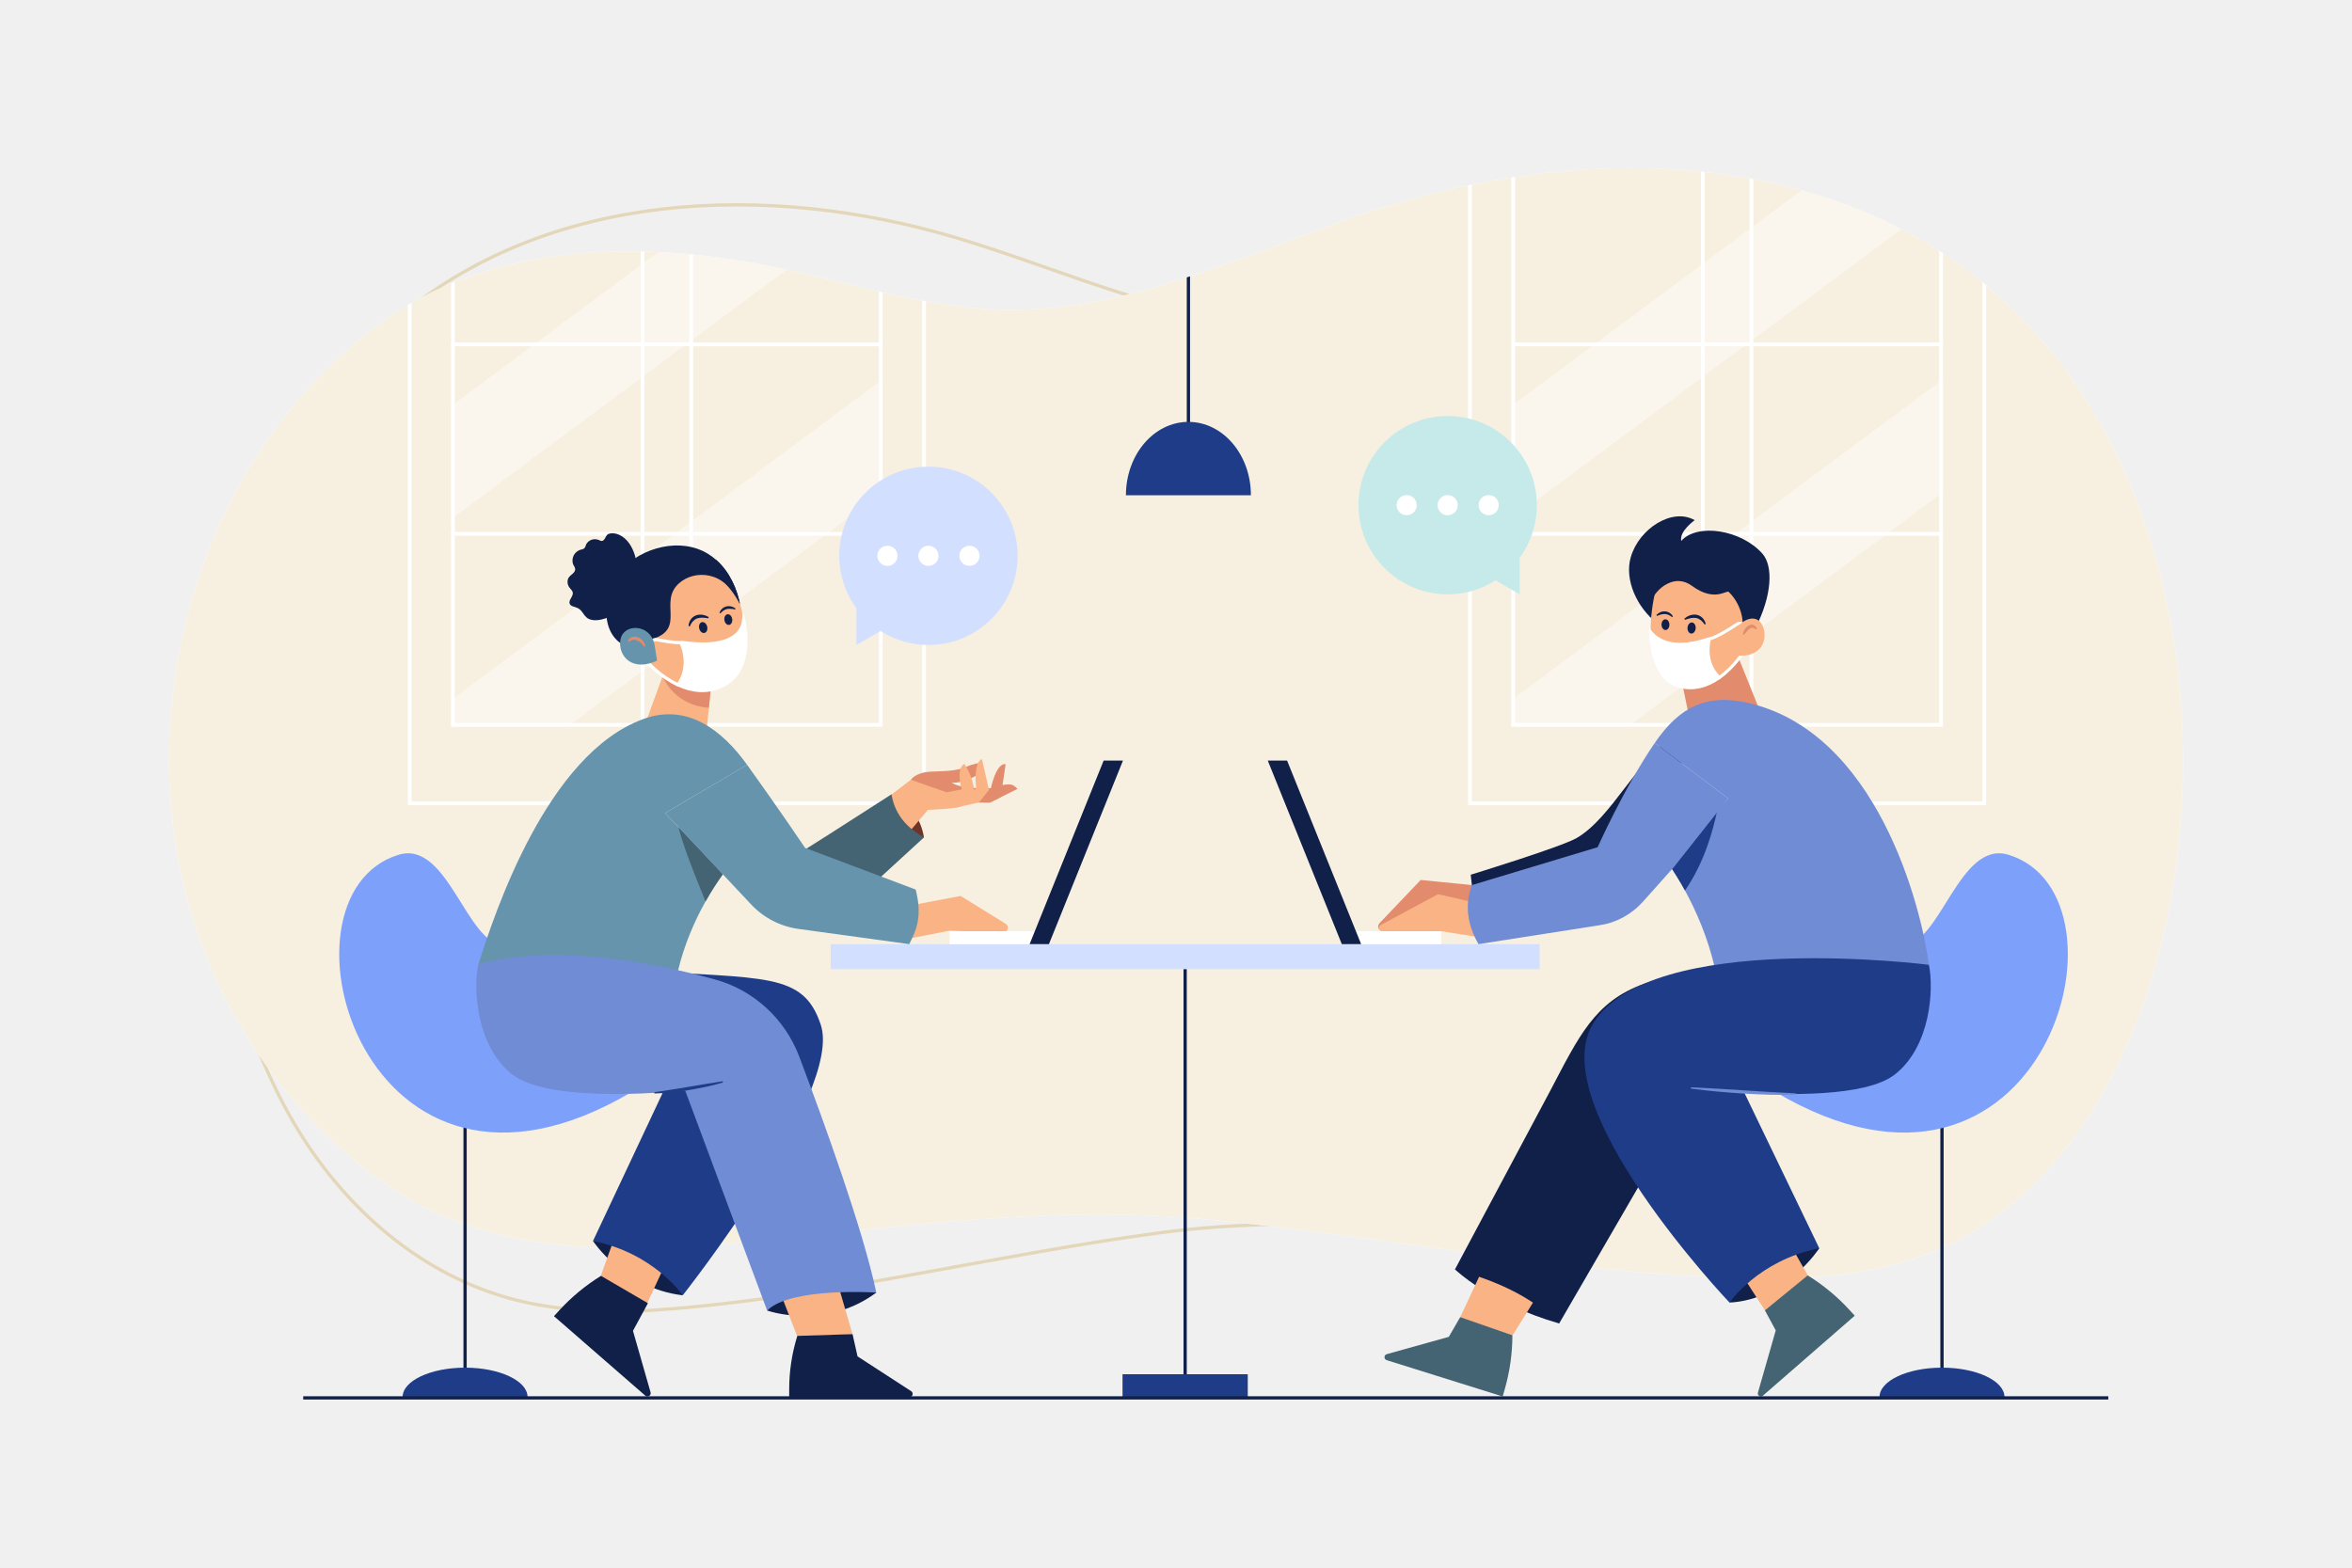
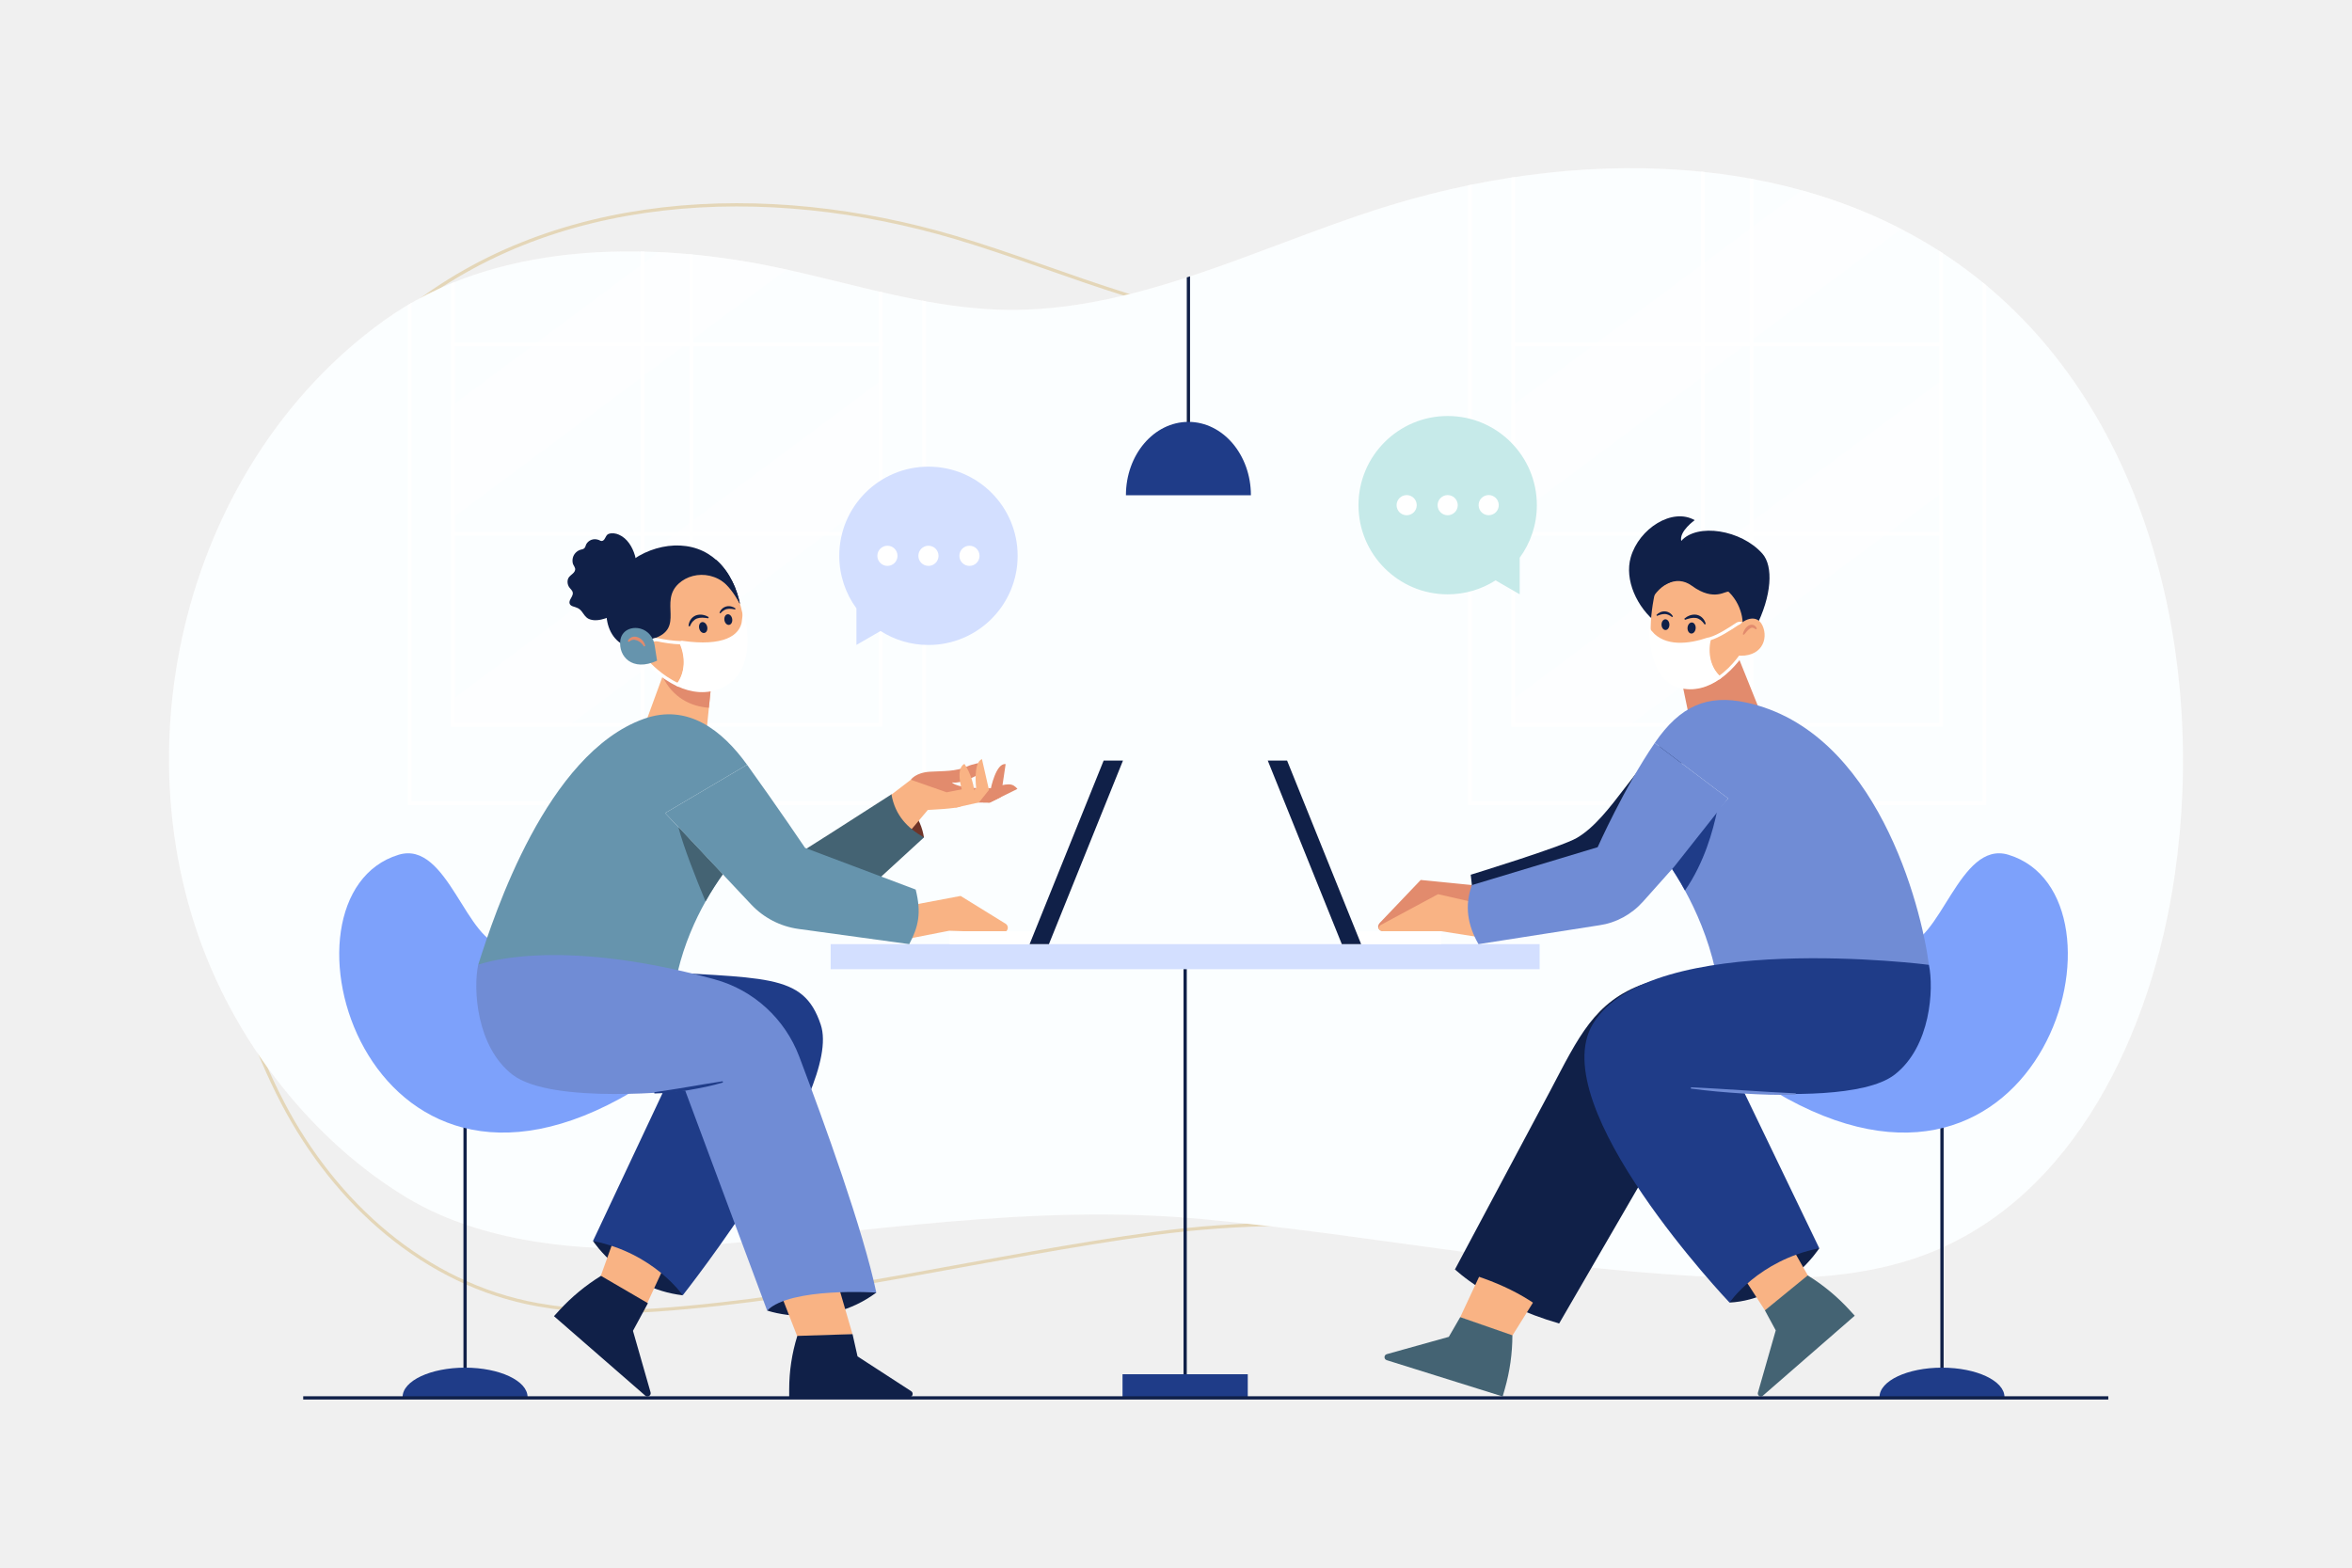
<svg xmlns="http://www.w3.org/2000/svg" xmlns:xlink="http://www.w3.org/1999/xlink" version="1.1" id="Layer_1" x="0px" y="0px" viewBox="0 0 3000 2000" style="enable-background:new 0 0 3000 2000;" xml:space="preserve">
  <g>
    <rect style="fill:transparent;" width="3000" height="2000" />
    <g>
      <path style="opacity:0.3;fill:none;stroke:#C89B35;stroke-width:4.167;stroke-miterlimit:10;" d="M282.232,1181.664    c16.083,78.429,42.277,156.186,78.482,225.549c66.468,127.34,180.756,231.399,324.945,257.286    c50.087,8.992,101.422,10.327,152.103,6.705c214.362-15.32,423.683-68.814,636.308-97.763    c210.55-28.667,410.813,2.661,621.412,11.307c112.688,4.625,245.793-8.626,342.001-74.41    c94.007-64.28,169.584-163.711,214.795-270.615c122.492-289.639,25.937-663.618-228.134-840.794    c-136.711-95.335-321.167-89.651-474.323-50.661c-96.994,24.693-191.058,63.113-292.16,65.372    c-150.999,3.374-293.276-67.374-438.684-110.549c-239.88-71.263-518.335-60.296-712.11,102.906    c-195.53,164.644-264.559,436.015-238.973,682.707C271.085,1119.477,275.867,1150.623,282.232,1181.664z" />
      <g>
        <defs>
          <path id="SVGID_1_" d="M2773.918,1116.407c-29.046,200.029-127.727,411.185-316.462,483.528      c-78.136,29.963-163.899,32.88-247.536,30.13c-226.343-7.402-448.87-53.406-673.917-74.588      c-222.85-20.975-432.52,18.037-653.962,34.61c-118.49,8.867-259.181,0.509-363.07-62.091      c-101.513-61.169-184.993-158.399-236.787-264.283c-140.327-286.877-53.278-666.814,207.35-854.6      c140.239-101.044,334.711-102.221,497.524-68.712c103.11,21.221,203.671,56.367,310.23,54.86      c159.148-2.25,306.211-78.761,457.65-127.643c249.828-80.679,543.495-80.053,753.942,76.928      C2737.871,515.32,2814.966,833.699,2773.918,1116.407z" />
        </defs>
        <clipPath id="SVGID_00000116938708284539789370000014896462356130107581_">
          <use xlink:href="#SVGID_1_" style="overflow:visible;" />
        </clipPath>
        <path style="clip-path:url(#SVGID_00000116938708284539789370000014896462356130107581_);fill:#FFFFFF;" d="M2773.918,1116.407     c-29.046,200.029-127.727,411.185-316.462,483.528c-78.136,29.963-163.899,32.88-247.536,30.13     c-226.343-7.402-448.87-53.406-673.917-74.588c-222.85-20.975-432.52,18.037-653.962,34.61     c-118.49,8.867-259.181,0.509-363.07-62.091c-101.513-61.169-184.993-158.399-236.787-264.283     c-140.327-286.877-53.278-666.814,207.35-854.6c140.239-101.044,334.711-102.221,497.524-68.712     c103.11,21.221,203.671,56.367,310.23,54.86c159.148-2.25,306.211-78.761,457.65-127.643     c249.828-80.679,543.495-80.053,753.942,76.928C2737.871,515.32,2814.966,833.699,2773.918,1116.407z" />
        <g style="opacity:0.15;clip-path:url(#SVGID_00000116938708284539789370000014896462356130107581_);">
-           <path style="fill:#C89B35;" d="M2773.918,1116.407c-29.046,200.029-127.727,411.185-316.462,483.528      c-78.136,29.963-163.899,32.88-247.536,30.13c-226.343-7.402-448.87-53.406-673.917-74.588      c-222.85-20.975-432.52,18.037-653.962,34.61c-118.49,8.867-259.181,0.509-363.07-62.091      c-101.513-61.169-184.993-158.399-236.787-264.283c-140.327-286.877-53.278-666.814,207.35-854.6      c140.239-101.044,334.711-102.221,497.524-68.712c103.11,21.221,203.671,56.367,310.23,54.86      c159.148-2.25,306.211-78.761,457.65-127.643c249.828-80.679,543.495-80.053,753.942,76.928      C2737.871,515.32,2814.966,833.699,2773.918,1116.407z" />
+           <path style="fill:#E6F5FC;" d="M2773.918,1116.407c-29.046,200.029-127.727,411.185-316.462,483.528      c-78.136,29.963-163.899,32.88-247.536,30.13c-226.343-7.402-448.87-53.406-673.917-74.588      c-222.85-20.975-432.52,18.037-653.962,34.61c-118.49,8.867-259.181,0.509-363.07-62.091      c-101.513-61.169-184.993-158.399-236.787-264.283c-140.327-286.877-53.278-666.814,207.35-854.6      c140.239-101.044,334.711-102.221,497.524-68.712c103.11,21.221,203.671,56.367,310.23,54.86      c159.148-2.25,306.211-78.761,457.65-127.643c249.828-80.679,543.495-80.053,753.942,76.928      C2737.871,515.32,2814.966,833.699,2773.918,1116.407z" />
        </g>
        <g style="clip-path:url(#SVGID_00000116938708284539789370000014896462356130107581_);">
          <path style="fill:#FFFFFF;" d="M2528.588,198.141v824.375h-651.223V198.141H2528.588 M2533.388,193.341h-660.823v833.975      h660.823V193.341L2533.388,193.341z" />
-           <polygon style="opacity:0.4;fill:#FFFFFF;" points="2478.211,193.357 2478.211,252.907 1927.714,662.383 1927.714,518.154       2364.361,193.357     " />
-           <polygon style="opacity:0.4;fill:#FFFFFF;" points="2478.211,483.857 2478.211,628.045 2076.194,927.129 1927.714,927.129       1927.714,893.333     " />
+           <polygon style="opacity:0.4;fill:#FFFFFF;" points="2478.211,193.357 2478.211,252.907 1927.714,662.383 1927.714,518.154      2364.361,193.357     " />
+           <polygon style="opacity:0.4;fill:#FFFFFF;" points="2478.211,483.857 2478.211,628.045 2076.194,927.129 1927.714,927.129      1927.714,893.333     " />
          <path style="fill:#FFFFFF;" d="M2473.411,198.157V922.33h-540.896V198.157H2473.411 M2478.211,193.357h-550.496V927.13h550.496      V193.357L2478.211,193.357z" />
          <path style="fill:#FFFFFF;" d="M2231.626,202.684V922.3h-57.299V202.684H2231.626 M2236.426,197.884h-66.899V927.1h66.899      V197.884L2236.426,197.884z" />
          <g>
            <line style="fill:none;stroke:#FFFFFF;stroke-width:4.8;stroke-miterlimit:10;" x1="1927.732" y1="439.332" x2="2478.221" y2="439.332" />
            <line style="fill:none;stroke:#FFFFFF;stroke-width:4.8;stroke-miterlimit:10;" x1="1927.732" y1="681.15" x2="2478.221" y2="681.15" />
          </g>
        </g>
        <g style="clip-path:url(#SVGID_00000116938708284539789370000014896462356130107581_);">
          <path style="fill:#FFFFFF;" d="M1176.213,198.141v824.375H524.99V198.141H1176.213 M1181.013,193.341H520.19v833.975h660.823      V193.341L1181.013,193.341z" />
-           <polygon style="opacity:0.4;fill:#FFFFFF;" points="1125.836,193.357 1125.836,252.907 575.34,662.383 575.34,518.154       1011.986,193.357     " />
-           <polygon style="opacity:0.4;fill:#FFFFFF;" points="1125.836,483.857 1125.836,628.045 723.819,927.129 575.34,927.129       575.34,893.333     " />
+           <polygon style="opacity:0.4;fill:#FFFFFF;" points="1125.836,193.357 1125.836,252.907 575.34,662.383 575.34,518.154      1011.986,193.357     " />
+           <polygon style="opacity:0.4;fill:#FFFFFF;" points="1125.836,483.857 1125.836,628.045 723.819,927.129 575.34,927.129      575.34,893.333     " />
          <path style="fill:#FFFFFF;" d="M1121.036,198.157V922.33H580.14V198.157H1121.036 M1125.836,193.357H575.34V927.13h550.496      V193.357L1125.836,193.357z" />
          <path style="fill:#FFFFFF;" d="M879.251,202.684V922.3h-57.299V202.684H879.251 M884.051,197.884h-66.899V927.1h66.899V197.884      L884.051,197.884z" />
          <g>
            <line style="fill:none;stroke:#FFFFFF;stroke-width:4.8;stroke-miterlimit:10;" x1="575.357" y1="439.332" x2="1125.846" y2="439.332" />
            <line style="fill:none;stroke:#FFFFFF;stroke-width:4.8;stroke-miterlimit:10;" x1="575.357" y1="681.15" x2="1125.846" y2="681.15" />
          </g>
        </g>
        <g style="clip-path:url(#SVGID_00000116938708284539789370000014896462356130107581_);">
          <line style="fill:none;stroke:#102048;stroke-width:4.167;stroke-miterlimit:10;" x1="1515.833" y1="205.146" x2="1515.833" y2="556.983" />
          <path style="fill:#1F3C88;" d="M1595.539,631.846c0-51.708-35.686-93.625-79.706-93.625s-79.706,41.917-79.706,93.625H1595.539z      " />
        </g>
      </g>
    </g>
    <g>
      <g>
        <line style="fill:none;stroke:#102048;stroke-width:4.167;stroke-miterlimit:10;" x1="1511.666" y1="1220.492" x2="1511.666" y2="1768.027" />
        <rect x="1431.793" y="1753.208" style="fill:#1F3C88;" width="159.745" height="29.638" />
      </g>
      <rect x="1059.517" y="1204.517" style="fill:#D3DFFF;" width="904.298" height="31.949" />
    </g>
    <g>
      <g>
        <path style="fill:#102048;" d="M756.367,1583.203c0,0,39.273,60.416,114.472,69.296l-24.309-81.262L756.367,1583.203z" />
        <g>
          <polygon style="fill:#F9B384;" points="855.217,1598.434 792.9,1553.659 766.099,1628.249 821,1672.476     " />
          <path style="fill:#102048;" d="M706.589,1679.112l116.464,101.408c3.13,2.725,7.885-0.3,6.743-4.289l-22.441-78.406      l19.054-35.219l-59.832-34.904v0c-19.684,12.136-37.589,26.944-53.203,44L706.589,1679.112z" />
        </g>
        <path style="fill:#1F3C88;" d="M806.923,1237.525c168.798,11.886,217.41,1.939,239.976,69.785     c28.66,86.169-176.06,345.189-176.06,345.189s-36.686-53.936-114.472-69.296l106.25-225.886L806.923,1237.525z" />
      </g>
      <g>
        <line style="fill:none;stroke:#102048;stroke-width:4.167;stroke-miterlimit:10;" x1="593.217" y1="1411.731" x2="593.217" y2="1763.568" />
        <path style="fill:#7DA1FB;" d="M643.723,1206.063c-48.618,0-72.233-134.742-135.259-115.59     c-170.64,51.852-45.323,505.925,297.997,302.197L643.723,1206.063z" />
        <path style="fill:#1F3C88;" d="M513.511,1782.33c0-20.724,35.686-37.524,79.706-37.524c44.02,0,79.706,16.8,79.706,37.524     H513.511z" />
      </g>
      <g>
        <path style="fill:#6F3428;" d="M1137.041,1013.403c22.117,11.624,37.262,28.872,41.482,54.935l-42.715,1.437L1137.041,1013.403z" />
        <g>
          <path style="fill:#E28B6D;" d="M1161.748,994.786c0,0,5.958-9.189,24.605-10.277c17.395-1.015,32.044-0.048,46.8-6.541      c2.15-0.946,4.334-1.818,6.608-2.407l7.79-2.016l0.622,14.496c0,0-21.29,12.312-33.981,10.148c0,0,5.38,8.584,51.422,7.358      c0,0,15.831-6.382,24.234-4.556c4.668,1.014,7.879,5.49,7.879,5.49l-35.22,17.44l-86.866-1.231L1161.748,994.786z" />
          <path style="fill:#E28B6D;" d="M1282.698,974.852l-6.273,42.168l-13.918,6.901l-33.465-0.474l34.628-16.873      C1263.67,1006.574,1270.304,972.998,1282.698,974.852z" />
          <path style="fill:#F9B384;" d="M1252.491,968.401l8.957,39.364l-12.74,15.96l-30.711,6.814l27.136-25.146      C1245.133,1005.393,1240.916,973.204,1252.491,968.401z" />
          <path style="fill:#F9B384;" d="M1119.423,1027.277l42.325-32.492l45.691,15.987l19.323-3.726c0,0-8.273-26.391,3.329-32.532      c0,0,9.996,13.646,12.406,33.366c0.431,3.525-17.363,20.893-17.363,20.893c-4.557,2.963-41.657,4.479-41.657,4.479      l-39.038,46.346L1119.423,1027.277z" />
        </g>
        <path style="fill:#446373;" d="M986.828,1108.323c1.261,1.08,150.213-94.92,150.213-94.92     c4.762,27.198,20.893,43.252,41.482,54.935l-89.031,81.657L986.828,1108.323z" />
      </g>
      <path style="fill:#102048;" d="M978.494,1671.927c0,0,73.343,26.024,139.235-22.901l-84.714-40.631L978.494,1671.927z" />
      <g>
        <polygon style="fill:#F9B384;" points="1064.617,1624.022 988.217,1631.176 1016.986,1705.03 1087.434,1702.332    " />
        <path style="fill:#102048;" d="M1006.622,1782.468h153.309c4.15,0,5.75-5.404,2.269-7.663l-68.412-44.395l-6.354-28.35     l-70.448,2.243v0c-6.869,22.058-10.363,45.028-10.363,68.131V1782.468z" />
      </g>
      <path style="fill:#F9B384;" d="M908.495,860.066l-3.709,37.005l-6.167,61.134l-81.262-18.961c0,0,19.503-54.425,27.462-75.594    c1.792-4.876,3-7.959,3.25-8.251l10.96,0.833L908.495,860.066z" />
      <path style="fill:#E28B6D;" d="M908.495,860.066l-4.307,42.909c-22.744-1.764-45.684-12.392-59.166-39.877l14.007-6.866    L908.495,860.066z" />
      <path style="fill:#F9B384;" d="M911.62,878.444c-50.007,12.877-84.971-32.833-84.971-32.833l-3.417-29.468l-0.458-2.667    l-7.709-47.173l36.089-45.84l82.554,20.545c0.042,0.042,0,0.042,0,0.042c3.709,8.793,6.918,17.836,9.543,26.879    c1.333,4.626,2.542,9.293,3.542,13.877C956.668,826.645,950.001,868.567,911.62,878.444z" />
      <path style="fill:#102048;" d="M943.708,770.47c-30.046-56.008-63.676-40.881-84.762-23.92    c-29.713,23.92-25.295,68.218-25.295,68.218l-10.418,1.375l-14.752,1.917l-13.21,4.834c-34.005-18.669-22.92-74.261-4.334-94.639    c28.171-30.921,77.636-42.881,112.1-21.712c3.917,2.375,7.418,5.042,10.627,7.918c9.126,8.085,15.544,17.628,20.045,26.546v0.042    c5.959,11.668,8.585,22.211,9.543,26.879C943.583,769.553,943.708,770.47,943.708,770.47z" />
      <path style="fill:#102048;" d="M943.708,770.47c-18.043-42.701-57.933-44.281-77.928-26.045    c-25.746,23.481,8.595,56.711-32.13,70.344l-10.877-1.292l-19.836-2.375l-8.709-56.592l31.963-34.047l38.547-13.877l48.924,7.876    c9.126,8.085,15.544,17.628,20.045,26.546v0.042c5.959,11.668,8.585,22.211,9.543,26.879    C943.583,769.553,943.708,770.47,943.708,770.47z" />
      <path style="fill:#102048;" d="M809.893,708.714c-3.281-11.068-9.856-21.972-20.442-26.576c-4.127-1.795-8.904-2.52-13.144-1.01    c-3.894,1.387-4.001,7.182-7.549,8.74c-2.146,0.942-3.155-0.359-5.166-1.075c-3.05-1.085-6.333-1.239-9.391-0.066    c-2.488,0.954-4.715,2.799-6.142,5.06c-1.005,1.591-1.153,3.763-2.366,5.214c-1.587,1.897-3.336,1.701-5.498,2.421    c-4.615,1.536-8.256,5.302-9.485,10.044c-0.592,2.286-0.614,4.637-0.152,6.953c0.605,3.029,3.641,5.435,3.026,8.681    c-0.988,5.213-8.01,6.704-9.373,12.366c-0.746,3.099-0.192,6.463,1.462,9.182c1.599,2.627,4.564,4.331,4.922,7.643    c0.339,3.14-1.928,5.872-3.304,8.715c-0.811,1.676-1.325,3.669-0.594,5.382c0.691,1.62,2.349,2.625,4.022,3.175    c4.889,1.609,7.901,2.223,11.221,6.458c2.726,3.477,4.807,7.566,9.001,9.528c6.457,3.02,14.533,1.576,21.067-0.56    c8.359-2.732,15.653-7.978,22.443-13.564c4.351-3.58,8.613-7.393,11.707-12.102c5.109-7.775,8.229-20.373,5.905-29.601    c-0.889-3.529-3.273-5.384-2.599-9.21C810.506,718.601,811.697,714.797,809.893,708.714z" />
      <path style="fill:#6694AD;" d="M865.269,1055.19l56.675,60.217c-6.417,8.96-14.169,20.586-22.003,34.588    c-13.335,23.712-27.004,54.133-35.422,89.471l-254.579-8.585c20.795-65.384,87.596-269.247,211.031-313.712    c56.008-20.212,100.265,14.502,131.936,58.467l-104.473,61.634L865.269,1055.19z" />
      <path style="fill:#F9B384;" d="M1110.712,1164.612l114.558-21.601l57.351,35.437c5.175,3.19,2.916,11.166-3.163,11.168    l-68.652-2.216l-70.615,13.767L1110.712,1164.612z" />
      <path style="fill:#6694AD;" d="M1167.969,1134.883c7.439,29.749,3.581,47.284-8.2,69.62l-141.269-19.401    c-23.055-3.166-44.327-14.142-60.267-31.097l-36.289-38.598l-73.511-78.136l104.473-61.634    c38.131,52.924,73.991,106.063,73.991,106.063L1167.969,1134.883z" />
      <path style="fill:#708CD5;" d="M873.918,1391.123c0,0-170.203,18.924-220.471-20.263c-45.963-35.83-50.007-109.391-43.519-139.966    c0,0,95.923-37.907,301.829,18.594c49.556,13.598,89.466,50.329,107.661,98.389c31.995,84.51,81.618,221.637,98.311,301.148    c0,0-109.108-7.227-139.235,22.901L873.918,1391.123z" />
      <g>
        <rect x="1211.224" y="1187.993" style="fill:#FFFFFF;" width="119.404" height="16.524" />
        <polygon style="fill:#102048;" points="1337.905,1204.517 1313.264,1204.517 1407.722,970.307 1432.364,970.307    " />
      </g>
      <path style="fill:#446373;" d="M921.944,1115.407c-6.417,8.96-14.169,20.586-22.003,34.588    c-12.127-29.129-28.212-69.719-34.672-94.805L921.944,1115.407z" />
      <g>
        <path style="fill:none;stroke:#FFFFFF;stroke-width:4.167;stroke-miterlimit:10;" d="M869.238,820.031     c-11.566-0.31-22.791-2.212-30.001-3.773c-3.578-0.775-7.282,0.326-9.806,2.977l-14.366,15.089l11.584,11.286     c0,0,15.713,17.766,38.305,28.1C876.742,858.361,877.196,837.032,869.238,820.031z" />
        <path style="fill:#FFFFFF;stroke:#FFFFFF;stroke-width:4.167;stroke-miterlimit:10;" d="M948.633,791.273     c-2.609,22.562-26.879,35.732-78.435,28.345c-0.778-0.112-1.376,0.644-1.065,1.366c7.237,16.758,7.236,37.864-4.179,52.727     c16.478,7.538,36.609,11.129,57.005,0.951C964.169,853.598,948.633,791.273,948.633,791.273z" />
      </g>
      <path style="fill:#6694AD;" d="M834.948,822.882c-1.531-9.711-8.252-18.171-17.723-20.807    c-11.844-3.297-24.402,2.159-26.039,15.18c-2.501,19.892,15.066,40.207,46.914,25.622L834.948,822.882z" />
      <g>
        <path style="fill:#102048;" d="M901.982,799.323c0.954,3.795-0.534,7.44-3.323,8.142c-2.79,0.702-5.826-1.806-6.78-5.601     c-0.954-3.795,0.534-7.44,3.324-8.142C897.992,793.02,901.028,795.528,901.982,799.323z" />
        <path style="fill:#102048;" d="M933.938,789.661c0.586,3.732-1.162,7.107-3.906,7.538c-2.744,0.431-5.443-2.245-6.029-5.977     c-0.586-3.732,1.162-7.107,3.906-7.538C930.652,783.253,933.352,785.929,933.938,789.661z" />
        <path style="fill:#102048;" d="M878.242,798.789c0.097-2.86,0.977-5.575,2.553-8.044c1.537-2.478,3.986-4.522,6.805-5.626     c2.845-1.051,5.86-1.191,8.662-0.757c1.393,0.24,2.727,0.679,4.045,1.08c1.247,0.61,2.503,1.139,3.679,1.819l-0.566,1.527     c-1.325-0.1-2.569-0.35-3.823-0.52c-1.254-0.067-2.485-0.223-3.689-0.264c-2.413-0.016-4.714,0.247-6.817,0.985     c-2.094,0.772-3.882,2.137-5.47,3.854c-1.539,1.742-2.781,3.956-3.77,6.21L878.242,798.789z" />
        <path style="fill:#102048;" d="M917.735,781.865c0.598-2.012,1.736-3.734,3.264-5.182c1.504-1.466,3.483-2.473,5.552-3.024     c2.089-0.471,4.27-0.465,6.26,0.073c1.005,0.233,1.926,0.677,2.87,1.005c0.873,0.507,1.742,0.986,2.543,1.564l-0.561,1.224     c-1.877-0.303-3.615-0.73-5.351-0.826c-1.727-0.147-3.379-0.024-4.976,0.281c-1.626,0.267-3.071,1.072-4.503,1.96     c-1.405,0.921-2.713,2.179-3.879,3.497L917.735,781.865z" />
      </g>
      <path style="fill:#E28B6D;" d="M821.452,824.755c-1.185-1.815-2.519-3.379-4.034-4.7c-1.516-1.31-3.195-2.377-4.955-3.061    c-1.76-0.682-3.571-0.976-5.322-0.716c-1.746,0.292-3.429,1.207-5.085,2.614l-1.342-0.923c0.886-2.258,2.865-4.337,5.468-5.223    c2.594-0.915,5.442-0.582,7.811,0.383c2.394,0.973,4.44,2.558,6.004,4.478c1.562,1.915,2.679,4.206,2.992,6.61L821.452,824.755z" />
      <path style="fill:#1F3C88;" d="M834.565,1393.407l21.83-3.291c7.254-1.215,14.533-2.237,21.771-3.553l21.768-3.651    c7.266-1.179,14.531-2.413,21.83-3.469l0.36,1.589c-7.098,2.14-14.287,3.843-21.503,5.455c-7.228,1.541-14.492,2.917-21.782,4.15    c-7.31,1.103-14.624,2.228-21.988,2.969c-7.36,0.763-14.751,1.308-22.158,1.426L834.565,1393.407z" />
      <g>
        <path style="fill:#D3DFFF;" d="M1184.248,595.336c-62.824,0-113.753,50.929-113.753,113.753c0,25.087,8.139,48.264,21.896,67.072     v46.616l30.759-17.758c17.653,11.267,38.604,17.823,61.099,17.823c62.824,0,113.753-50.929,113.753-113.753     C1298.001,646.265,1247.072,595.336,1184.248,595.336z" />
        <g>
          <circle style="fill:#FFFFFF;" cx="1131.938" cy="709.089" r="12.857" />
          <circle style="fill:#FFFFFF;" cx="1184.248" cy="709.089" r="12.857" />
          <circle style="fill:#FFFFFF;" cx="1236.558" cy="709.089" r="12.857" />
        </g>
      </g>
    </g>
    <g>
      <g>
        <path style="fill:#102048;" d="M2238.888,801.595l-20.541,20.71l-104.615-27.114c-25.997-20.228-41.924-55.616-33.699-84.229     c10.576-36.789,53.132-63.746,81.55-47.336c0,0-19.967,14.136-17.146,26.467c20.344-23.05,76.411-14.369,103.523,16.253     C2261.919,722.114,2260.455,759.658,2238.888,801.595z" />
        <path style="fill:#E28B6D;" d="M2250.8,921.98l-91.198,17.22l-22.294-107.682l76.304-2.193     C2213.89,829.707,2250.8,921.98,2250.8,921.98z" />
        <path style="fill:#F9B384;" d="M2150.958,878.413c46.322,4.731,71.708-47.068,71.708-47.068l0.361-26.687l0.055-2.617     l0.607-46.224l-39.123-37.835l-72.433,33c-0.032,0.047,0.006,0.04,0.006,0.04c-2.184,8.985-3.877,18.127-5.039,27.175     c-0.586,4.626-1.052,9.272-1.34,13.805C2102.859,836.352,2121.172,875.37,2150.958,878.413z" />
        <path style="fill:#102048;" d="M2102.714,772.735c11.029-26.41,35.123-40.231,55.235-25.441     c29.13,21.422,44.18,4.984,47.137,7.879c20.702,20.262,17.995,46.868,17.995,46.868l13.25-7.79l2.698-12.06l0.237-55.365     l-33.759-27.263l-37.015-6.965l-43.511,15.459c-7.217,9.19-23.081,25.615-23.081,25.615     C2098.058,745.764,2102.714,772.735,2102.714,772.735z" />
        <g>
          <path style="fill:none;stroke:#FFFFFF;stroke-width:3.922;stroke-miterlimit:10;" d="M2181.158,814.86      c10.512-2.938,25.545-12.668,34.372-18.594c3.419-2.296,8.08-0.778,9.498,3.088l7.407,20.2l-8.809,12.414      c0,0-11.532,19.113-30.693,32.512c-13.058-11.795-17.701-30.778-13.93-47.444      C2179.248,815.956,2180.093,815.157,2181.158,814.86z" />
          <path style="fill:#FFFFFF;stroke:#FFFFFF;stroke-width:3.922;stroke-miterlimit:10;" d="M2105.579,806.74      c17.853,20.545,48.238,17.057,73.323,8.553c0.701-0.238,1.383,0.362,1.217,1.084c-3.857,16.741-0.274,36.279,12.814,48.102      c-13.976,9.773-32.077,16.765-52.611,10.551C2105.458,864.479,2105.579,806.74,2105.579,806.74z" />
        </g>
        <path style="fill:#F9B384;" d="M2210.343,809.079c7.787-17.968,29.728-28.469,37.743-11.006     c8.015,17.463-1.331,41.585-33.359,38.158L2210.343,809.079z" />
        <g>
          <path style="fill:#102048;" d="M2152.457,800.844c-0.264,3.904,1.849,7.227,4.719,7.421c2.87,0.194,5.411-2.814,5.675-6.718      c0.264-3.904-1.849-7.227-4.719-7.421C2155.262,793.931,2152.721,796.939,2152.457,800.844z" />
          <path style="fill:#102048;" d="M2119.292,797.023c0.087,3.777,2.408,6.786,5.185,6.723c2.777-0.064,4.957-3.178,4.87-6.954      c-0.087-3.777-2.408-6.786-5.185-6.722C2121.385,790.132,2119.205,793.246,2119.292,797.023z" />
          <path style="fill:#102048;" d="M2174.188,796.639c-1.375-2.042-2.99-4-4.815-5.44c-1.869-1.407-3.87-2.432-6.069-2.819      c-2.2-0.352-4.511-0.201-6.883,0.244c-1.177,0.255-2.362,0.627-3.583,0.917c-1.204,0.39-2.384,0.858-3.67,1.192l-0.829-1.402      c1.036-0.879,2.178-1.623,3.296-2.445c1.226-0.629,2.46-1.299,3.788-1.782c2.68-0.926,5.672-1.325,8.658-0.797      c2.971,0.585,5.744,2.161,7.698,4.325c1.99,2.149,3.339,4.665,3.944,7.462L2174.188,796.639z" />
          <path style="fill:#102048;" d="M2132.751,787.247c-1.383-1.089-2.893-2.094-4.44-2.75c-1.566-0.619-3.132-1.155-4.78-1.128      c-1.625-0.016-3.273,0.157-4.947,0.609c-1.691,0.403-3.325,1.132-5.118,1.764l-0.77-1.104c0.686-0.711,1.455-1.336,2.224-1.991      c0.87-0.492,1.698-1.092,2.645-1.5c1.863-0.883,4.008-1.277,6.148-1.186c2.134,0.174,4.26,0.813,6.001,1.988      c1.762,1.153,3.188,2.645,4.135,4.519L2132.751,787.247z" />
        </g>
        <path style="fill:#E28B6D;" d="M2222.949,809.142c0.375-1.985,1.152-3.855,2.18-5.62c1.002-1.786,2.358-3.421,4.155-4.769     c1.739-1.289,4.409-2.366,6.976-1.494c2.522,0.824,3.908,2.851,4.677,4.718l-1.326,0.946c-1.481-1.156-2.969-1.979-4.197-2.103     c-1.206-0.144-2.426,0.419-3.716,1.305c-2.598,1.851-4.847,4.787-7.271,7.7L2222.949,809.142z" />
      </g>
      <path style="fill:#E28B6D;" d="M1931.227,1134.558l-119.097-11.933l-51.134,53.643c-6.62,6.224-1.814,12.292,4.387,11.695    l66.112-19.039l73.459,7.842L1931.227,1134.558z" />
      <path style="fill:#102048;" d="M2320.513,1592.478c0,0-42.179,65.522-114.475,69.302l17.68-90.542L2320.513,1592.478z" />
      <path style="fill:#102048;" d="M2142.725,928.609c-54.337,40.171-86.857,114.493-131.614,140.472    c-19.643,11.402-135.184,46.856-135.184,46.856l6.363,56.948l192.371-77.143l71.633-91.541L2142.725,928.609z" />
      <g>
        <path style="fill:#102048;" d="M1855.777,1619.515c-0.369-0.848,43.855,43.326,132.932,68.927l-28.692-84.653L1855.777,1619.515z     " />
        <g>
          <polygon style="fill:#F9B384;" points="1901.333,1597.333 1974.667,1630.874 1928.854,1704.234 1862.433,1680.605     " />
          <path style="fill:#446373;" d="M1916.666,1781.564l-147.907-46.322c-3.801-1.191-3.716-6.599,0.12-7.67l79.098-22.072      l14.537-25.155l66.557,23.195l0,0c-0.037,23.124-3.282,46.131-9.642,68.364L1916.666,1781.564z" />
        </g>
        <path style="fill:#102048;" d="M1855.777,1619.515l121.551-227.938c36.394-69.15,56.504-113.675,119.247-136.369     c47.045-17.016,134.622-19.792,191.756-18.683l2.167,106.901l-160.786,101.935l-141.002,243.08     C1950.607,1652.046,1905.776,1633.09,1855.777,1619.515z" />
      </g>
      <g>
        <line style="fill:none;stroke:#102048;stroke-width:4.167;stroke-miterlimit:10;" x1="2477.03" y1="1411.731" x2="2477.03" y2="1763.568" />
        <path style="fill:#7DA1FB;" d="M2426.525,1206.063c48.618,0,72.233-134.742,135.259-115.59     c170.64,51.852,45.323,505.925-297.997,302.197L2426.525,1206.063z" />
        <path style="fill:#1F3C88;" d="M2556.736,1782.33c0-20.724-35.686-37.524-79.706-37.524c-44.021,0-79.706,16.8-79.706,37.524     H2556.736z" />
      </g>
      <g>
        <polygon style="fill:#F9B384;" points="2202.976,1597.184 2263.787,1553.087 2306.232,1627.677 2251.331,1671.903    " />
        <path style="fill:#446373;" d="M2365.742,1678.54l-117.205,102.053c-2.911,2.535-7.335-0.279-6.273-3.99l22.712-79.351     l-13.824-25.554l54.603-44.57l0,0c19.684,12.136,37.589,26.944,53.203,44L2365.742,1678.54z" />
      </g>
      <path style="fill:#708CD5;" d="M2460.333,1230.882l-272.546,6.139c-9.096-40.331-24.257-74.766-38.563-100.918    c-7.26-13.234-14.306-24.352-20.285-33.084l61.325-68.734l14.007-15.664l-93.653-70.759    c32.456-47.488,67.152-62.361,117.015-51.548C2393.648,932.314,2450.671,1156.246,2460.333,1230.882z" />
      <path style="fill:#F9B384;" d="M1926.618,1161.859l-92.379-21.098l-73.454,39.496c-4.948,3.94-0.976,8.334,5.226,7.736h72.177    l66.385,10.473L1926.618,1161.859z" />
      <g>
        <rect x="1718.783" y="1187.993" transform="matrix(-1 -1.224647e-16 1.224647e-16 -1 3556.97 2392.51)" style="fill:#FFFFFF;" width="119.404" height="16.524" />
        <polygon style="fill:#102048;" points="1711.506,1204.517 1736.147,1204.517 1641.689,970.307 1617.047,970.307    " />
      </g>
      <path style="fill:#1F3C88;" d="M2190.264,1034.284c-5.381,25.747-16.399,66.168-41.04,101.818    c-7.26-13.234-14.306-24.352-20.285-33.084L2190.264,1034.284z" />
      <path style="fill:#708CD5;" d="M1877.405,1129.165c-9.554,26.274-5.508,51.021,8.42,75.352l154.283-24.124    c21.325-3.087,41.001-13.788,55.745-30.318l39.647-44.448l68.788-87.008l-93.67-70.759    c-39.075,57.166-72.796,132.966-72.796,132.966L1877.405,1129.165z" />
      <path style="fill:#1F3C88;" d="M2416.785,1370.861c-37.464,29.213-141.521,26.129-192.111,22.67l95.839,198.947    c-77.803,15.377-114.475,69.302-114.475,69.302s-237.817-250.048-174.267-355.511c72.843-120.883,428.562-75.386,428.562-75.386    C2466.792,1261.47,2462.75,1335.022,2416.785,1370.861z" />
      <path style="fill:#708CD5;" d="M2290.499,1396.483c-11.186,0.489-22.377,0.384-33.555,0.117    c-11.182-0.216-22.338-0.914-33.498-1.492c-11.152-0.713-22.291-1.588-33.419-2.585c-11.122-1.072-22.235-2.212-33.313-3.76    l0.148-1.622c11.16,0.449,22.302,1.115,33.442,1.752l33.4,2.094l33.388,2.097c11.13,0.653,22.26,1.26,33.403,1.769    L2290.499,1396.483z" />
      <g>
        <path style="fill:#C6EAE9;" d="M1938.379,711.547c13.757-18.808,21.896-41.985,21.896-67.072     c0-62.824-50.929-113.753-113.753-113.753c-62.824,0-113.753,50.929-113.753,113.753c0,62.824,50.929,113.753,113.753,113.753     c22.495,0,43.446-6.556,61.099-17.824l30.758,17.758V711.547z" />
        <g>
          <ellipse transform="matrix(0.9992 -0.0399 0.0399 0.9992 -24.1906 76.2365)" style="fill:#FFFFFF;" cx="1898.832" cy="644.475" rx="12.857" ry="12.857" />
          <circle style="fill:#FFFFFF;" cx="1846.522" cy="644.475" r="12.857" />
          <circle style="fill:#FFFFFF;" cx="1794.212" cy="644.475" r="12.857" />
        </g>
      </g>
    </g>
    <line style="fill:none;stroke:#102048;stroke-width:4.167;stroke-miterlimit:10;" x1="386.741" y1="1783.372" x2="2689.158" y2="1783.372" />
  </g>
</svg>
